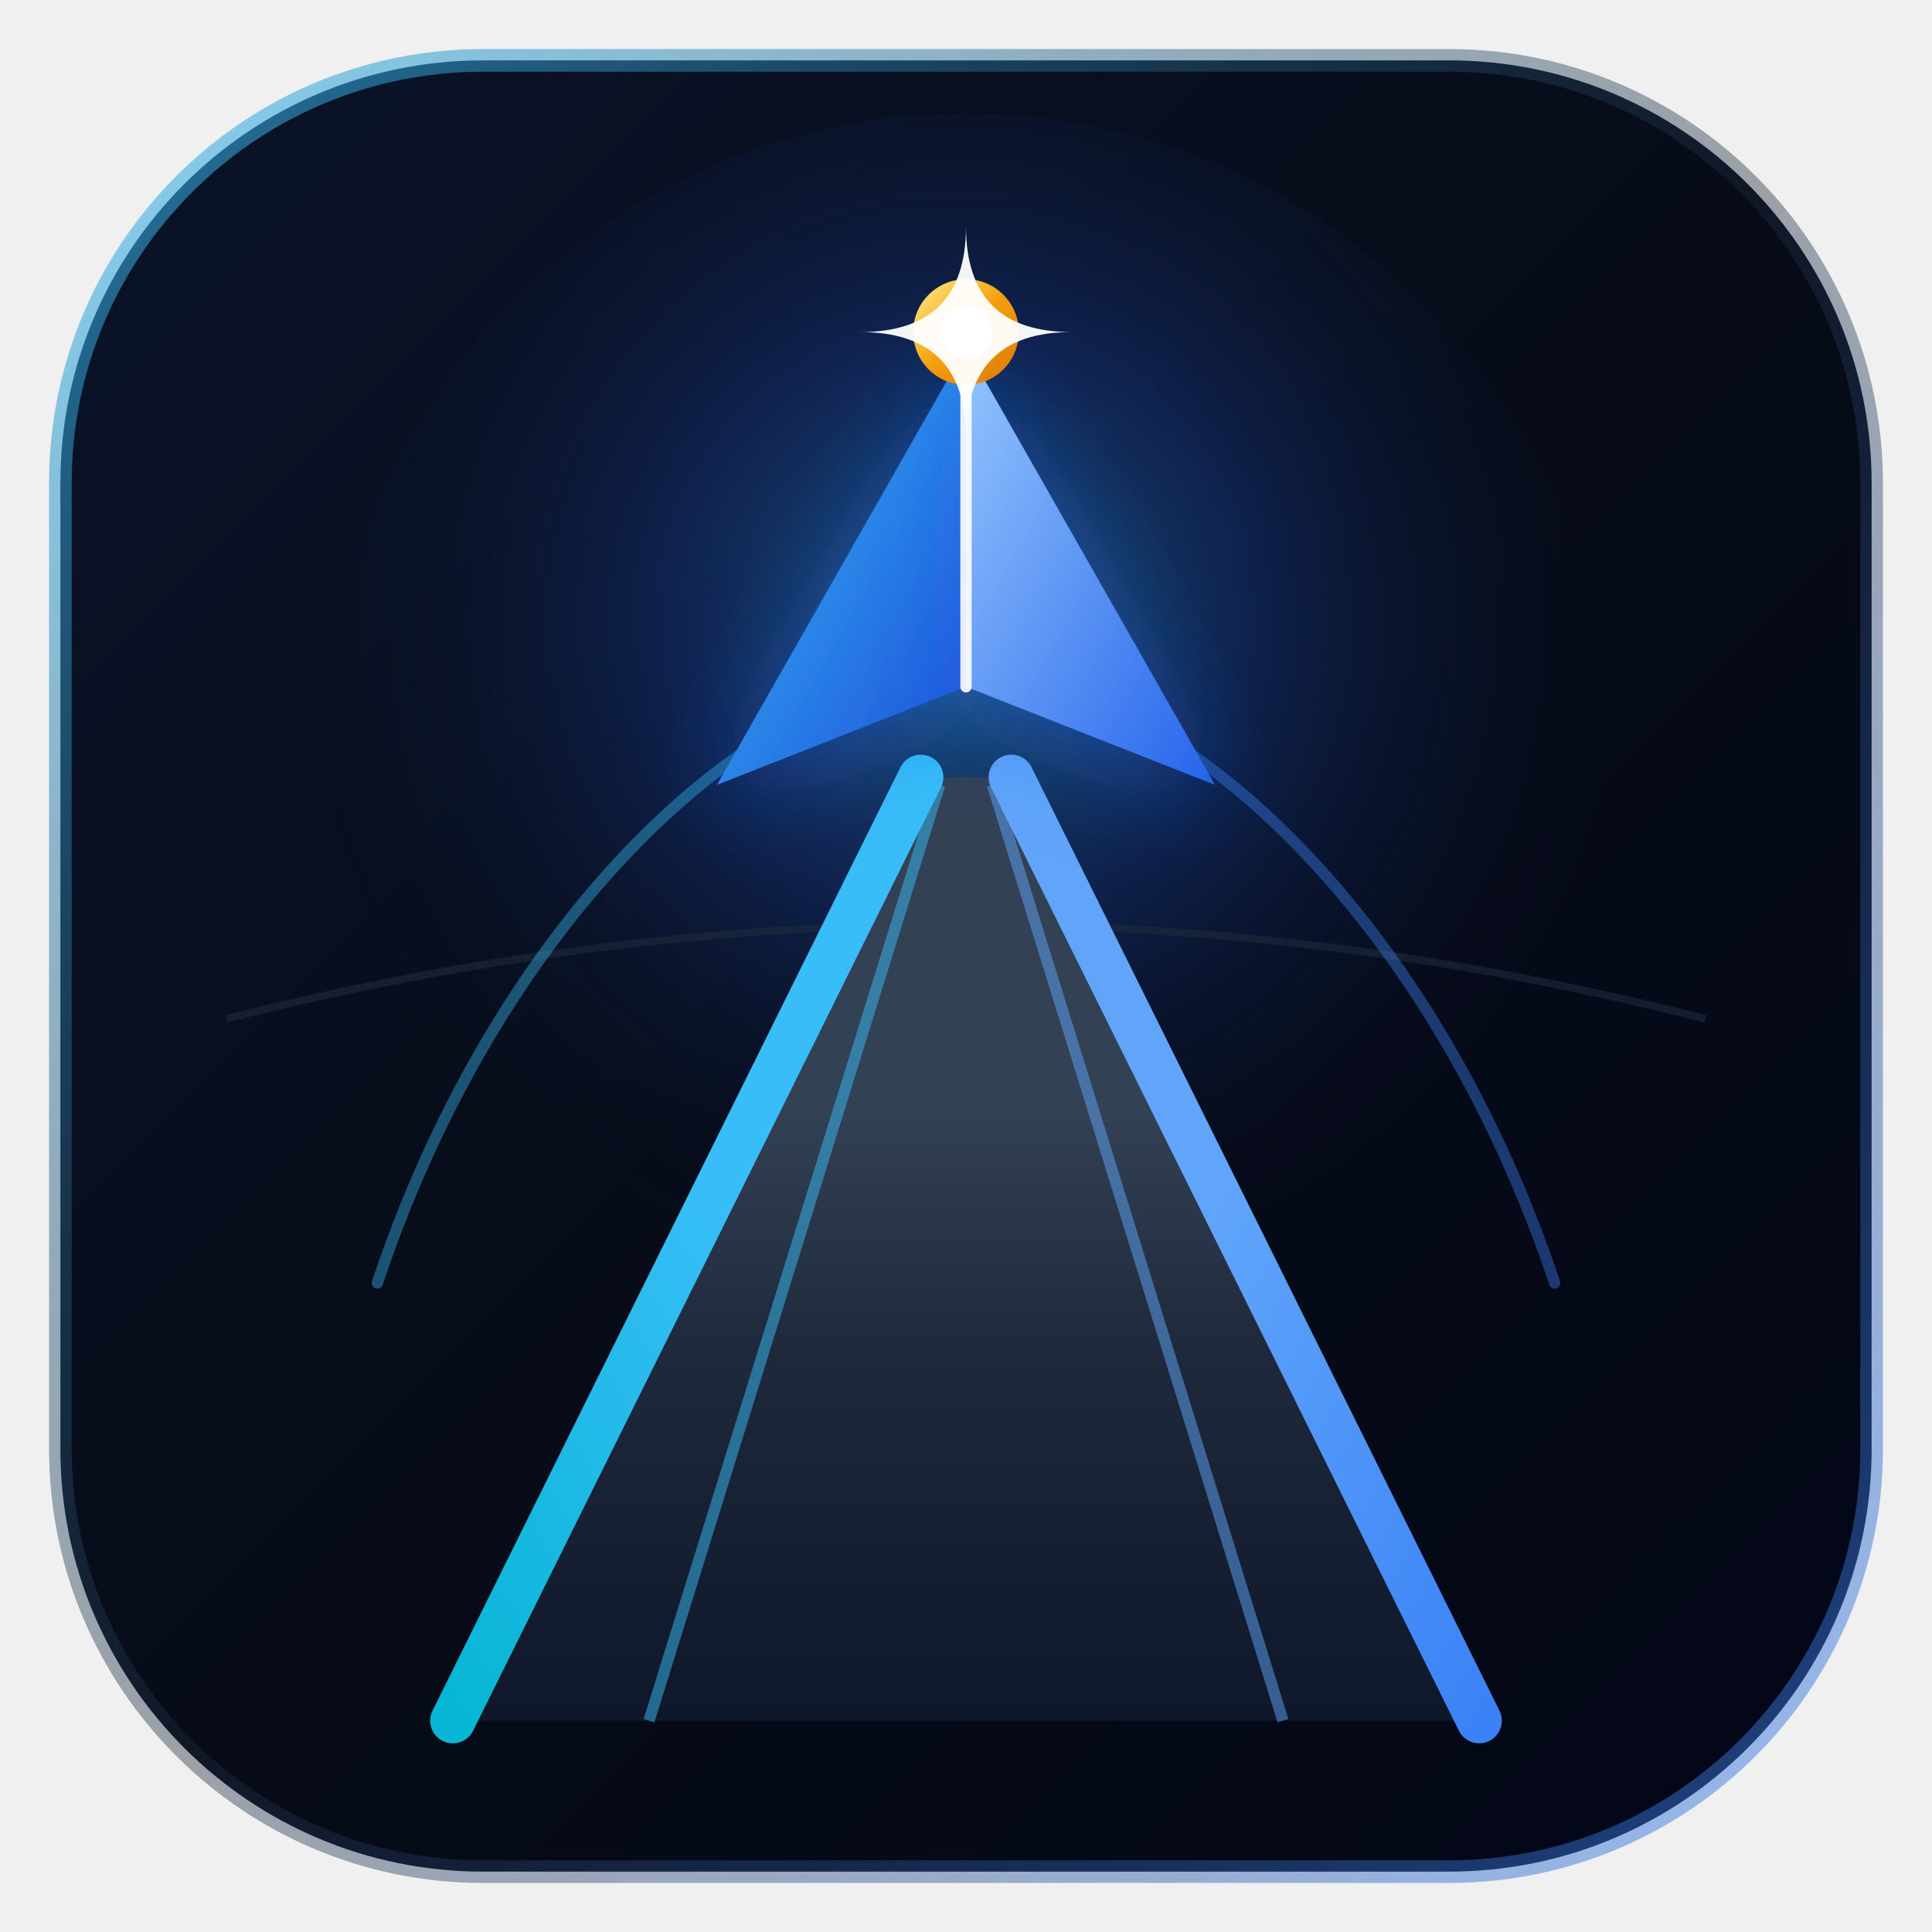
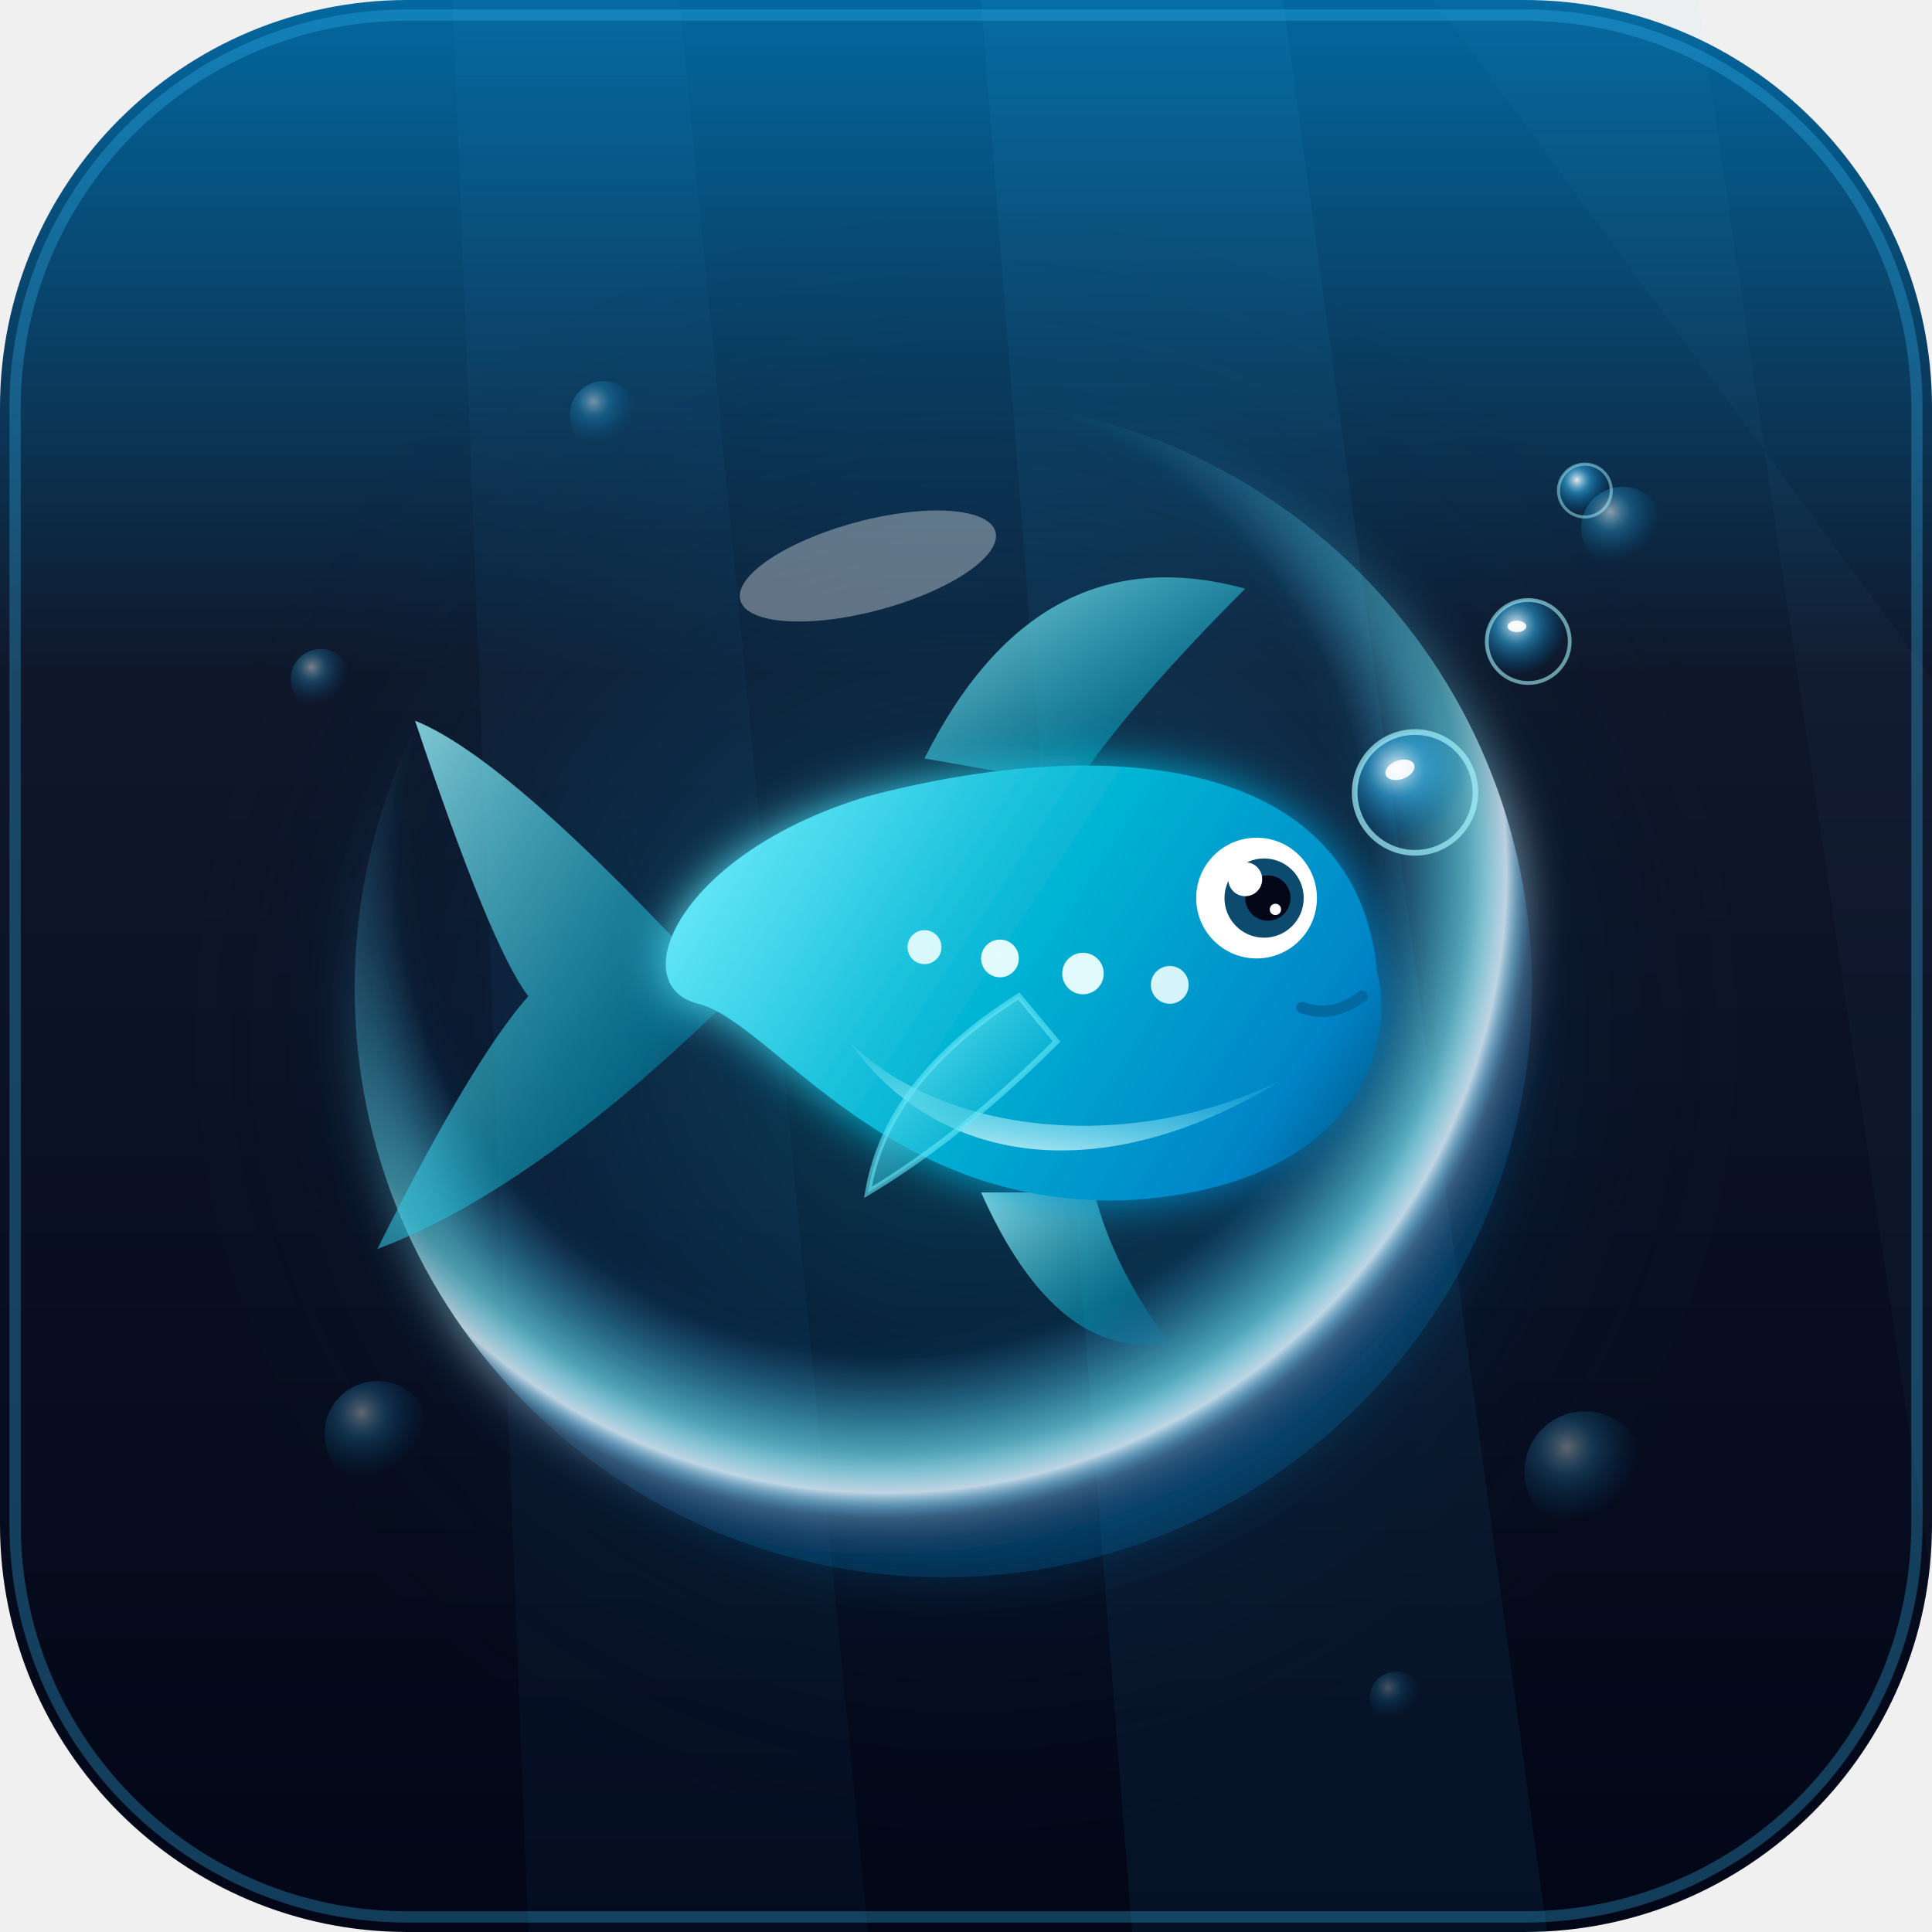
<svg xmlns="http://www.w3.org/2000/svg" viewBox="0 0 512 512" width="192" height="192">
  <defs>
-     <linearGradient id="jw-bg" x1="0%" y1="0%" x2="100%" y2="100%">
-       <stop offset="0%" stop-color="#0b1329" />
-       <stop offset="50%" stop-color="#070c18" />
+     <linearGradient id="bg-grad-192" x1="50%" y1="0%" x2="50%" y2="100%">
+       <stop offset="0%" stop-color="#0369a1" />
+       <stop offset="35%" stop-color="#0f172a" />
      <stop offset="100%" stop-color="#020617" />
    </linearGradient>
-     <linearGradient id="jw-border" x1="0%" y1="0%" x2="100%" y2="100%">
-       <stop offset="0%" stop-color="#38bdf8" stop-opacity="0.6" />
-       <stop offset="50%" stop-color="#1e293b" stop-opacity="0.4" />
-       <stop offset="100%" stop-color="#3b82f6" stop-opacity="0.5" />
+     <radialGradient id="center-glow-192" cx="50%" cy="52%" r="48%">
+       <stop offset="0%" stop-color="#06b6d4" stop-opacity="0.3" />
+       <stop offset="50%" stop-color="#0284c7" stop-opacity="0.12" />
+       <stop offset="100%" stop-color="#020617" stop-opacity="0" />
+     </radialGradient>
+     <linearGradient id="fish-body-192" x1="0%" y1="30%" x2="100%" y2="70%">
+       <stop offset="0%" stop-color="#67e8f9" />
+       <stop offset="45%" stop-color="#06b6d4" />
+       <stop offset="90%" stop-color="#0284c7" />
+       <stop offset="100%" stop-color="#0369a1" />
    </linearGradient>
-     <radialGradient id="jw-horizon-glow" cx="50%" cy="40%" r="55%">
-       <stop offset="0%" stop-color="#38bdf8" stop-opacity="0.45" />
-       <stop offset="40%" stop-color="#2563eb" stop-opacity="0.25" />
-       <stop offset="100%" stop-color="#000000" stop-opacity="0" />
+     <linearGradient id="fish-belly-192" x1="20%" y1="100%" x2="70%" y2="0%">
+       <stop offset="0%" stop-color="#ecfeff" stop-opacity="0.8" />
+       <stop offset="100%" stop-color="#22d3ee" stop-opacity="0" />
+     </linearGradient>
+     <linearGradient id="fin-grad-192" x1="0%" y1="0%" x2="100%" y2="100%">
+       <stop offset="0%" stop-color="#a5f3fc" stop-opacity="0.85" />
+       <stop offset="70%" stop-color="#06b6d4" stop-opacity="0.45" />
+       <stop offset="100%" stop-color="#0284c7" stop-opacity="0.1" />
+     </linearGradient>
+     <radialGradient id="shield-grad-192" cx="45%" cy="40%" r="55%">
+       <stop offset="75%" stop-color="#38bdf8" stop-opacity="0" />
+       <stop offset="90%" stop-color="#67e8f9" stop-opacity="0.4" />
+       <stop offset="96%" stop-color="#e0f2fe" stop-opacity="0.75" />
+       <stop offset="100%" stop-color="#0284c7" stop-opacity="0.2" />
    </radialGradient>
-     <linearGradient id="jw-road" x1="50%" y1="100%" x2="50%" y2="35%">
-       <stop offset="0%" stop-color="#0f172a" />
-       <stop offset="60%" stop-color="#1e293b" />
-       <stop offset="100%" stop-color="#334155" />
-     </linearGradient>
-     <linearGradient id="jw-rail-left" x1="0%" y1="100%" x2="50%" y2="40%">
-       <stop offset="0%" stop-color="#06b6d4" />
-       <stop offset="100%" stop-color="#38bdf8" />
-     </linearGradient>
-     <linearGradient id="jw-rail-right" x1="100%" y1="100%" x2="50%" y2="40%">
-       <stop offset="0%" stop-color="#3b82f6" />
-       <stop offset="100%" stop-color="#60a5fa" />
-     </linearGradient>
-     <linearGradient id="jw-arrow-l" x1="0%" y1="0%" x2="100%" y2="100%">
-       <stop offset="0%" stop-color="#38bdf8" />
-       <stop offset="100%" stop-color="#1d4ed8" />
-     </linearGradient>
-     <linearGradient id="jw-arrow-r" x1="0%" y1="0%" x2="100%" y2="100%">
-       <stop offset="0%" stop-color="#93c5fd" />
-       <stop offset="100%" stop-color="#2563eb" />
-     </linearGradient>
-     <linearGradient id="jw-gold" x1="0%" y1="0%" x2="100%" y2="100%">
-       <stop offset="0%" stop-color="#fef08a" />
-       <stop offset="50%" stop-color="#f59e0b" />
-       <stop offset="100%" stop-color="#d97706" />
-     </linearGradient>
+     <radialGradient id="bubble-spec-192" cx="35%" cy="30%" r="60%">
+       <stop offset="0%" stop-color="#ffffff" stop-opacity="0.9" />
+       <stop offset="40%" stop-color="#38bdf8" stop-opacity="0.5" />
+       <stop offset="85%" stop-color="#0284c7" stop-opacity="0.15" />
+       <stop offset="100%" stop-color="#0284c7" stop-opacity="0" />
+     </radialGradient>
+     <filter id="glow-192" x="-20%" y="-20%" width="140%" height="140%">
+       <feGaussianBlur stdDeviation="6" result="blur" />
+       <feMerge>
+         <feMergeNode in="blur" />
+         <feMergeNode in="SourceGraphic" />
+       </feMerge>
+     </filter>
  </defs>
-   <rect x="16" y="16" width="480" height="480" rx="112" fill="url(#jw-bg)" stroke="url(#jw-border)" stroke-width="6" />
-   <circle cx="256" cy="200" r="170" fill="url(#jw-horizon-glow)" />
-   <path d="M 60 270 Q 256 220 452 270" stroke="#1e293b" stroke-width="2" fill="none" opacity="0.6" />
-   <path d="M 120 456 L 244 206 L 268 206 L 392 456 Z" fill="url(#jw-road)" />
-   <path d="M 120 456 L 244 206" stroke="url(#jw-rail-left)" stroke-width="12" stroke-linecap="round" />
-   <path d="M 392 456 L 268 206" stroke="url(#jw-rail-right)" stroke-width="12" stroke-linecap="round" />
-   <path d="M 172 456 L 249 208" stroke="#38bdf8" stroke-width="3" opacity="0.5" />
-   <path d="M 340 456 L 263 208" stroke="#60a5fa" stroke-width="3" opacity="0.5" />
-   <line x1="256" y1="450" x2="256" y2="400" stroke="url(#jw-gold)" stroke-width="10" stroke-linecap="round" />
-   <line x1="256" y1="375" x2="256" y2="335" stroke="url(#jw-gold)" stroke-width="8" stroke-linecap="round" />
-   <line x1="256" y1="315" x2="256" y2="285" stroke="url(#jw-gold)" stroke-width="6" stroke-linecap="round" />
-   <line x1="256" y1="270" x2="256" y2="248" stroke="url(#jw-gold)" stroke-width="5" stroke-linecap="round" />
-   <line x1="256" y1="237" x2="256" y2="222" stroke="url(#jw-gold)" stroke-width="4" stroke-linecap="round" />
-   <line x1="256" y1="214" x2="256" y2="206" stroke="url(#jw-gold)" stroke-width="3" stroke-linecap="round" />
-   <path d="M 100 340 C 130 250 190 190 240 180" stroke="#38bdf8" stroke-width="3" stroke-linecap="round" fill="none" opacity="0.4" />
-   <path d="M 412 340 C 382 250 322 190 272 180" stroke="#3b82f6" stroke-width="3" stroke-linecap="round" fill="none" opacity="0.4" />
-   <polygon points="256,92 190,208 256,182" fill="url(#jw-arrow-l)" filter="drop-shadow(0 4px 12px rgba(37,99,235,0.5))" />
-   <polygon points="256,92 256,182 322,208" fill="url(#jw-arrow-r)" filter="drop-shadow(0 4px 12px rgba(37,99,235,0.5))" />
-   <line x1="256" y1="92" x2="256" y2="182" stroke="#ffffff" stroke-width="3" stroke-linecap="round" opacity="0.9" />
-   <circle cx="256" cy="88" r="14" fill="url(#jw-gold)" />
-   <circle cx="256" cy="88" r="7" fill="#ffffff" />
-   <path d="M 256 60 Q 256 88 284 88 Q 256 88 256 116 Q 256 88 228 88 Q 256 88 256 60 Z" fill="#ffffff" opacity="0.95" />
+   <rect width="512" height="512" rx="108" fill="url(#bg-grad-192)" />
+   <polygon points="120,0 180,0 230,512 140,512" fill="#38bdf8" opacity="0.04" />
+   <polygon points="260,0 340,0 410,512 300,512" fill="#38bdf8" opacity="0.06" />
+   <polygon points="380,0 450,0 512,420 512,180" fill="#67e8f9" opacity="0.03" />
+   <circle cx="256" cy="265" r="230" fill="url(#center-glow-192)" />
+   <circle cx="100" cy="380" r="14" fill="url(#bubble-spec-192)" opacity="0.4" />
+   <circle cx="85" cy="180" r="8" fill="url(#bubble-spec-192)" opacity="0.5" />
+   <circle cx="420" cy="390" r="16" fill="url(#bubble-spec-192)" opacity="0.4" />
+   <circle cx="430" cy="140" r="11" fill="url(#bubble-spec-192)" opacity="0.6" />
+   <circle cx="160" cy="110" r="9" fill="url(#bubble-spec-192)" opacity="0.5" />
+   <circle cx="370" cy="450" r="7" fill="url(#bubble-spec-192)" opacity="0.3" />
+   <circle cx="250" cy="262" r="156" fill="url(#shield-grad-192)" filter="url(#glow-192)" />
+   <ellipse cx="230" cy="150" rx="35" ry="12" fill="#ffffff" opacity="0.35" transform="rotate(-15 230 150)" />
+   <g transform="translate(15, -4)">
+     <path d="M 175 265 Q 120 205 95 195 Q 115 255 125 268 Q 110 285 85 335 Q 125 320 175 272 Z" fill="url(#fin-grad-192)" />
+     <path d="M 230 205 Q 260 145 315 160 Q 285 190 270 212 Z" fill="url(#fin-grad-192)" />
+     <path d="M 245 320 Q 265 365 295 360 Q 280 340 275 320 Z" fill="url(#fin-grad-192)" />
+     <path d="M 350 262 C 345 205 280 198 215 215 C 165 230 150 265 170 270 C 190 275 220 325 285 322 C 345 318 355 280 350 262 Z" fill="url(#fish-body-192)" filter="url(#glow-192)" />
+     <path d="M 210 280 C 235 315 280 318 325 290 C 285 310 235 305 210 280 Z" fill="url(#fish-belly-192)" />
+     <circle cx="230" cy="255" r="4.5" fill="#ecfeff" opacity="0.9" />
+     <circle cx="250" cy="258" r="5" fill="#ecfeff" opacity="0.95" />
+     <circle cx="272" cy="262" r="5.5" fill="#ecfeff" opacity="0.95" />
+     <circle cx="295" cy="265" r="5" fill="#ecfeff" opacity="0.9" />
+     <path d="M 255 268 Q 220 290 215 320 Q 240 305 265 280 Z" fill="url(#fin-grad-192)" stroke="#67e8f9" stroke-width="1.5" stroke-opacity="0.6" />
+     <circle cx="318" cy="242" r="16" fill="#ffffff" />
+     <circle cx="320" cy="242" r="10.5" fill="#0c4a6e" />
+     <circle cx="321" cy="242" r="6" fill="#020617" />
+     <circle cx="315" cy="237" r="4.5" fill="#ffffff" />
+     <circle cx="323" cy="245" r="1.5" fill="#ffffff" />
+     <path d="M 346 268 Q 338 274 330 271" fill="none" stroke="#0369a1" stroke-width="3" stroke-linecap="round" />
+   </g>
+   <g>
+     <circle cx="375" cy="210" r="16" fill="url(#bubble-spec-192)" stroke="#a5f3fc" stroke-width="1.5" stroke-opacity="0.7" />
+     <ellipse cx="371" cy="204" rx="4" ry="2.5" fill="#ffffff" opacity="0.9" transform="rotate(-20 371 204)" />
+     <circle cx="405" cy="170" r="11" fill="url(#bubble-spec-192)" stroke="#a5f3fc" stroke-width="1" stroke-opacity="0.6" />
+     <ellipse cx="402" cy="166" rx="2.5" ry="1.5" fill="#ffffff" opacity="0.9" />
+     <circle cx="420" cy="130" r="7" fill="url(#bubble-spec-192)" stroke="#a5f3fc" stroke-width="0.8" stroke-opacity="0.5" />
+   </g>
+   <rect width="504" height="504" x="4" y="4" rx="104" fill="none" stroke="#38bdf8" stroke-width="3" stroke-opacity="0.3" />
</svg>
